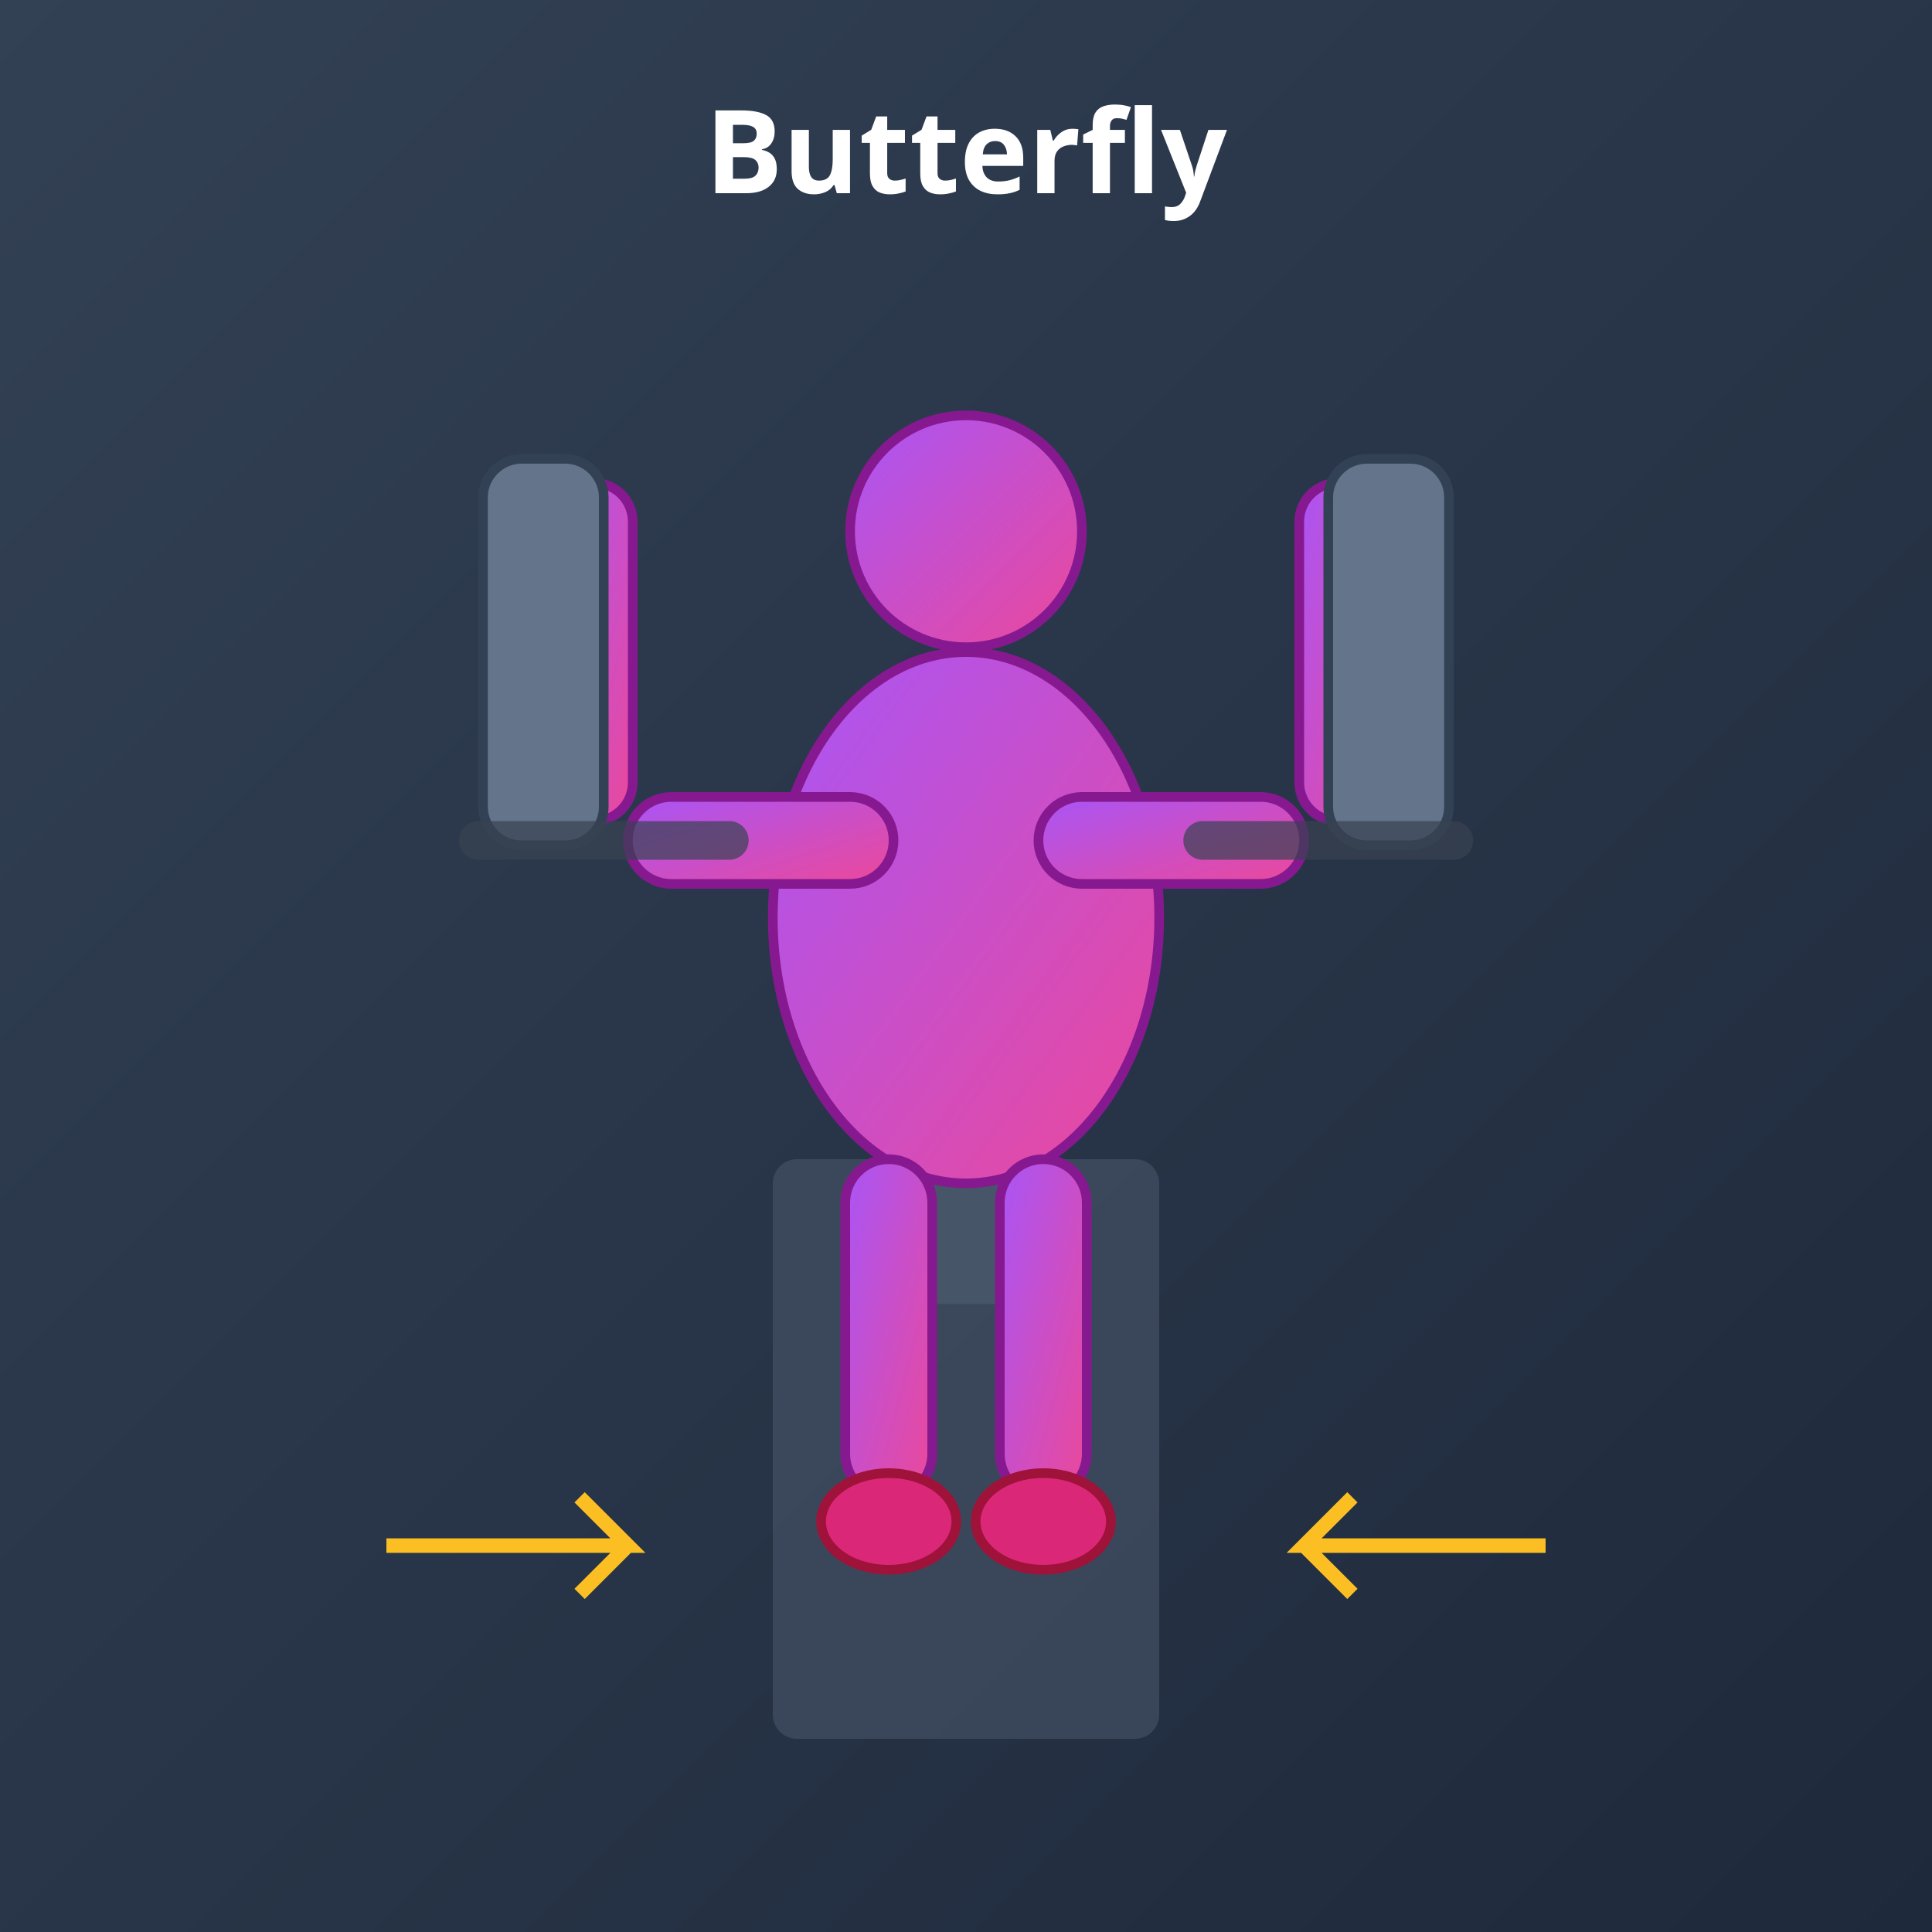
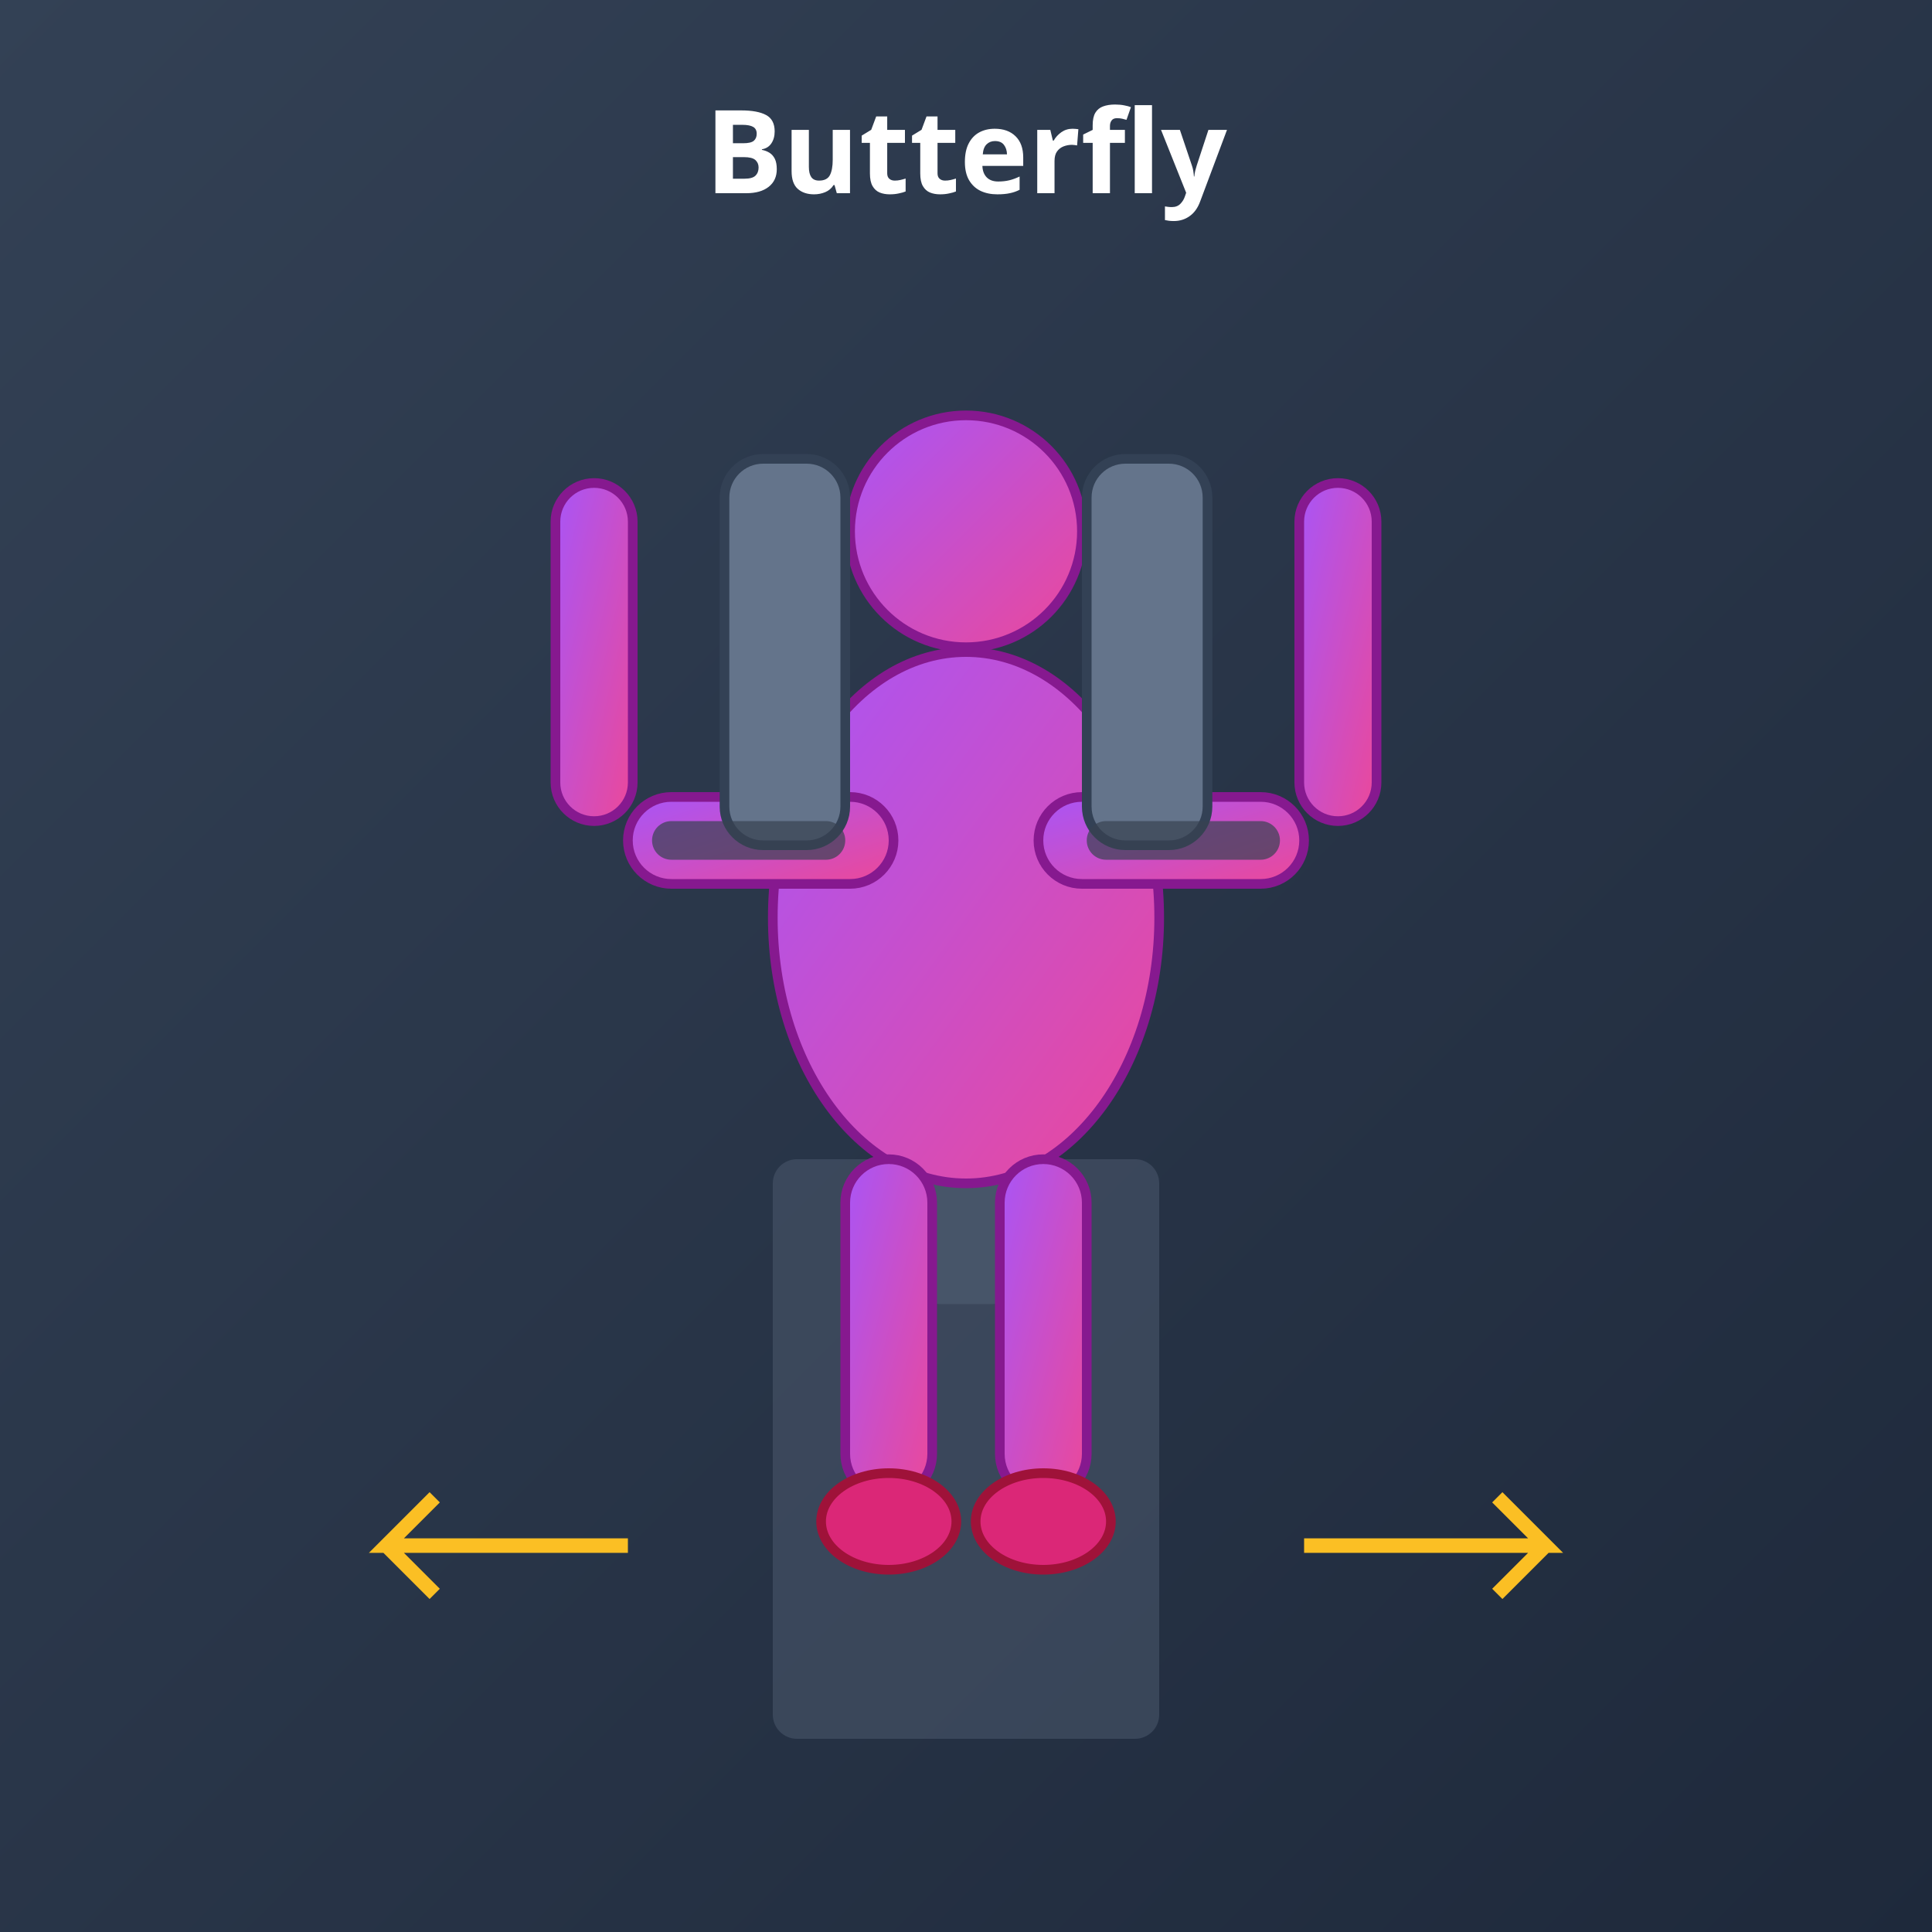
<svg xmlns="http://www.w3.org/2000/svg" width="400" height="400" viewBox="0 0 400 400">
  <defs>
    <linearGradient id="bg7" x1="0%" y1="0%" x2="100%" y2="100%">
      <stop offset="0%" style="stop-color:#334155;stop-opacity:1" />
      <stop offset="100%" style="stop-color:#1e293b;stop-opacity:1" />
    </linearGradient>
    <linearGradient id="body7" x1="0%" y1="0%" x2="100%" y2="100%">
      <stop offset="0%" style="stop-color:#a855f7;stop-opacity:1" />
      <stop offset="100%" style="stop-color:#ec4899;stop-opacity:1" />
    </linearGradient>
  </defs>
  <rect width="400" height="400" fill="url(#bg7)" />
  <text x="200" y="40" font-family="system-ui" font-size="24" font-weight="bold" fill="#ffffff" text-anchor="middle">Butterfly</text>
  <rect x="160" y="240" width="80" height="120" rx="5" fill="#475569" opacity="0.6" />
  <rect x="185" y="140" width="30" height="130" rx="10" fill="#475569" />
  <circle cx="200" cy="110" r="24" fill="url(#body7)" stroke="#86198f" stroke-width="2" />
  <ellipse cx="200" cy="190" rx="40" ry="55" fill="url(#body7)" stroke="#86198f" stroke-width="2" />
  <rect x="130" y="165" width="55" height="18" rx="9" fill="url(#body7)" stroke="#86198f" stroke-width="2" />
  <rect x="115" y="100" width="16" height="70" rx="8" fill="url(#body7)" stroke="#86198f" stroke-width="2" />
-   <rect x="100" y="95" width="25" height="80" rx="8" fill="#64748b" stroke="#334155" stroke-width="2">
-     <animate attributeName="x" values="100;150;100" dur="2.5s" repeatCount="indefinite" />
+   <rect x="150" y="95" width="25" height="80" rx="8" fill="#64748b" stroke="#334155" stroke-width="2">
+     <animate attributeName="x" values="150;100;150" dur="2.5s" repeatCount="indefinite" />
  </rect>
  <rect x="215" y="165" width="55" height="18" rx="9" fill="url(#body7)" stroke="#86198f" stroke-width="2" />
  <rect x="269" y="100" width="16" height="70" rx="8" fill="url(#body7)" stroke="#86198f" stroke-width="2" />
-   <rect x="275" y="95" width="25" height="80" rx="8" fill="#64748b" stroke="#334155" stroke-width="2">
-     <animate attributeName="x" values="275;225;275" dur="2.5s" repeatCount="indefinite" />
+   <rect x="225" y="95" width="25" height="80" rx="8" fill="#64748b" stroke="#334155" stroke-width="2">
+     <animate attributeName="x" values="225;275;225" dur="2.5s" repeatCount="indefinite" />
  </rect>
  <rect x="175" y="240" width="18" height="70" rx="9" fill="url(#body7)" stroke="#86198f" stroke-width="2" />
  <rect x="207" y="240" width="18" height="70" rx="9" fill="url(#body7)" stroke="#86198f" stroke-width="2" />
  <ellipse cx="184" cy="315" rx="14" ry="10" fill="#db2777" stroke="#9f1239" stroke-width="2" />
  <ellipse cx="216" cy="315" rx="14" ry="10" fill="#db2777" stroke="#9f1239" stroke-width="2" />
-   <rect x="95" y="170" width="60" height="8" rx="4" fill="#374151" opacity="0.7">
-     <animate attributeName="width" values="60;40;60" dur="2.5s" repeatCount="indefinite" />
+   <rect x="135" y="170" width="40" height="8" rx="4" fill="#374151" opacity="0.7">
+     <animate attributeName="width" values="40;60;40" dur="2.5s" repeatCount="indefinite" />
+     <animate attributeName="x" values="135;95;135" dur="2.5s" repeatCount="indefinite" />
  </rect>
-   <rect x="245" y="170" width="60" height="8" rx="4" fill="#374151" opacity="0.7">
-     <animate attributeName="x" values="245;265;245" dur="2.5s" repeatCount="indefinite" />
+   <rect x="225" y="170" width="40" height="8" rx="4" fill="#374151" opacity="0.7">
+     <animate attributeName="width" values="40;60;40" dur="2.5s" repeatCount="indefinite" />
  </rect>
-   <path d="M 80 320 L 130 320 L 120 310 M 130 320 L 120 330" stroke="#fbbf24" stroke-width="3" fill="none">
+   <path d="M 130 320 L 80 320 L 90 310 M 80 320 L 90 330" stroke="#fbbf24" stroke-width="3" fill="none">
    <animate attributeName="opacity" values="1;0.3;1" dur="2.5s" repeatCount="indefinite" />
  </path>
-   <path d="M 320 320 L 270 320 L 280 310 M 270 320 L 280 330" stroke="#fbbf24" stroke-width="3" fill="none">
+   <path d="M 270 320 L 320 320 L 310 310 M 320 320 L 310 330" stroke="#fbbf24" stroke-width="3" fill="none">
    <animate attributeName="opacity" values="1;0.3;1" dur="2.5s" repeatCount="indefinite" />
  </path>
</svg>
